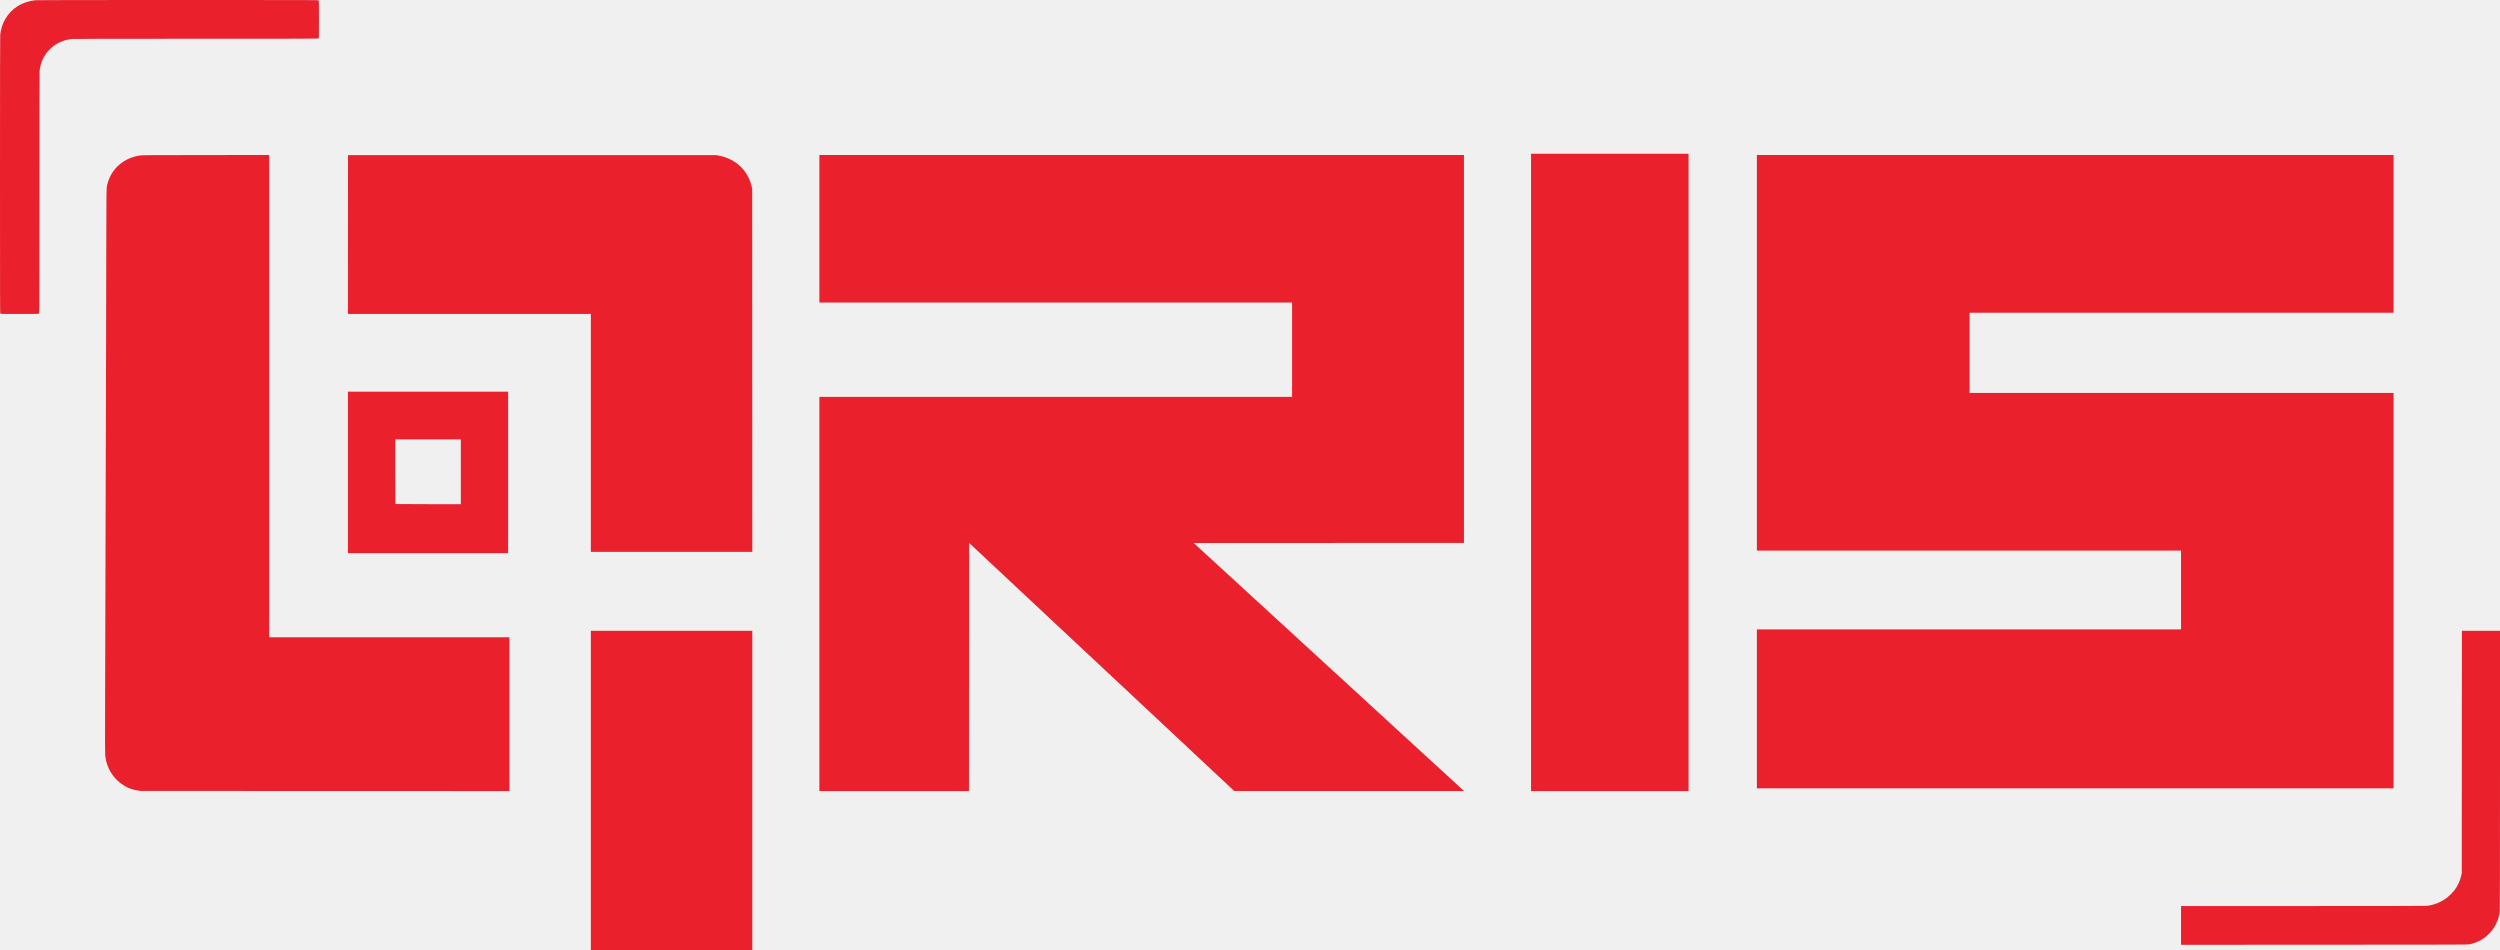
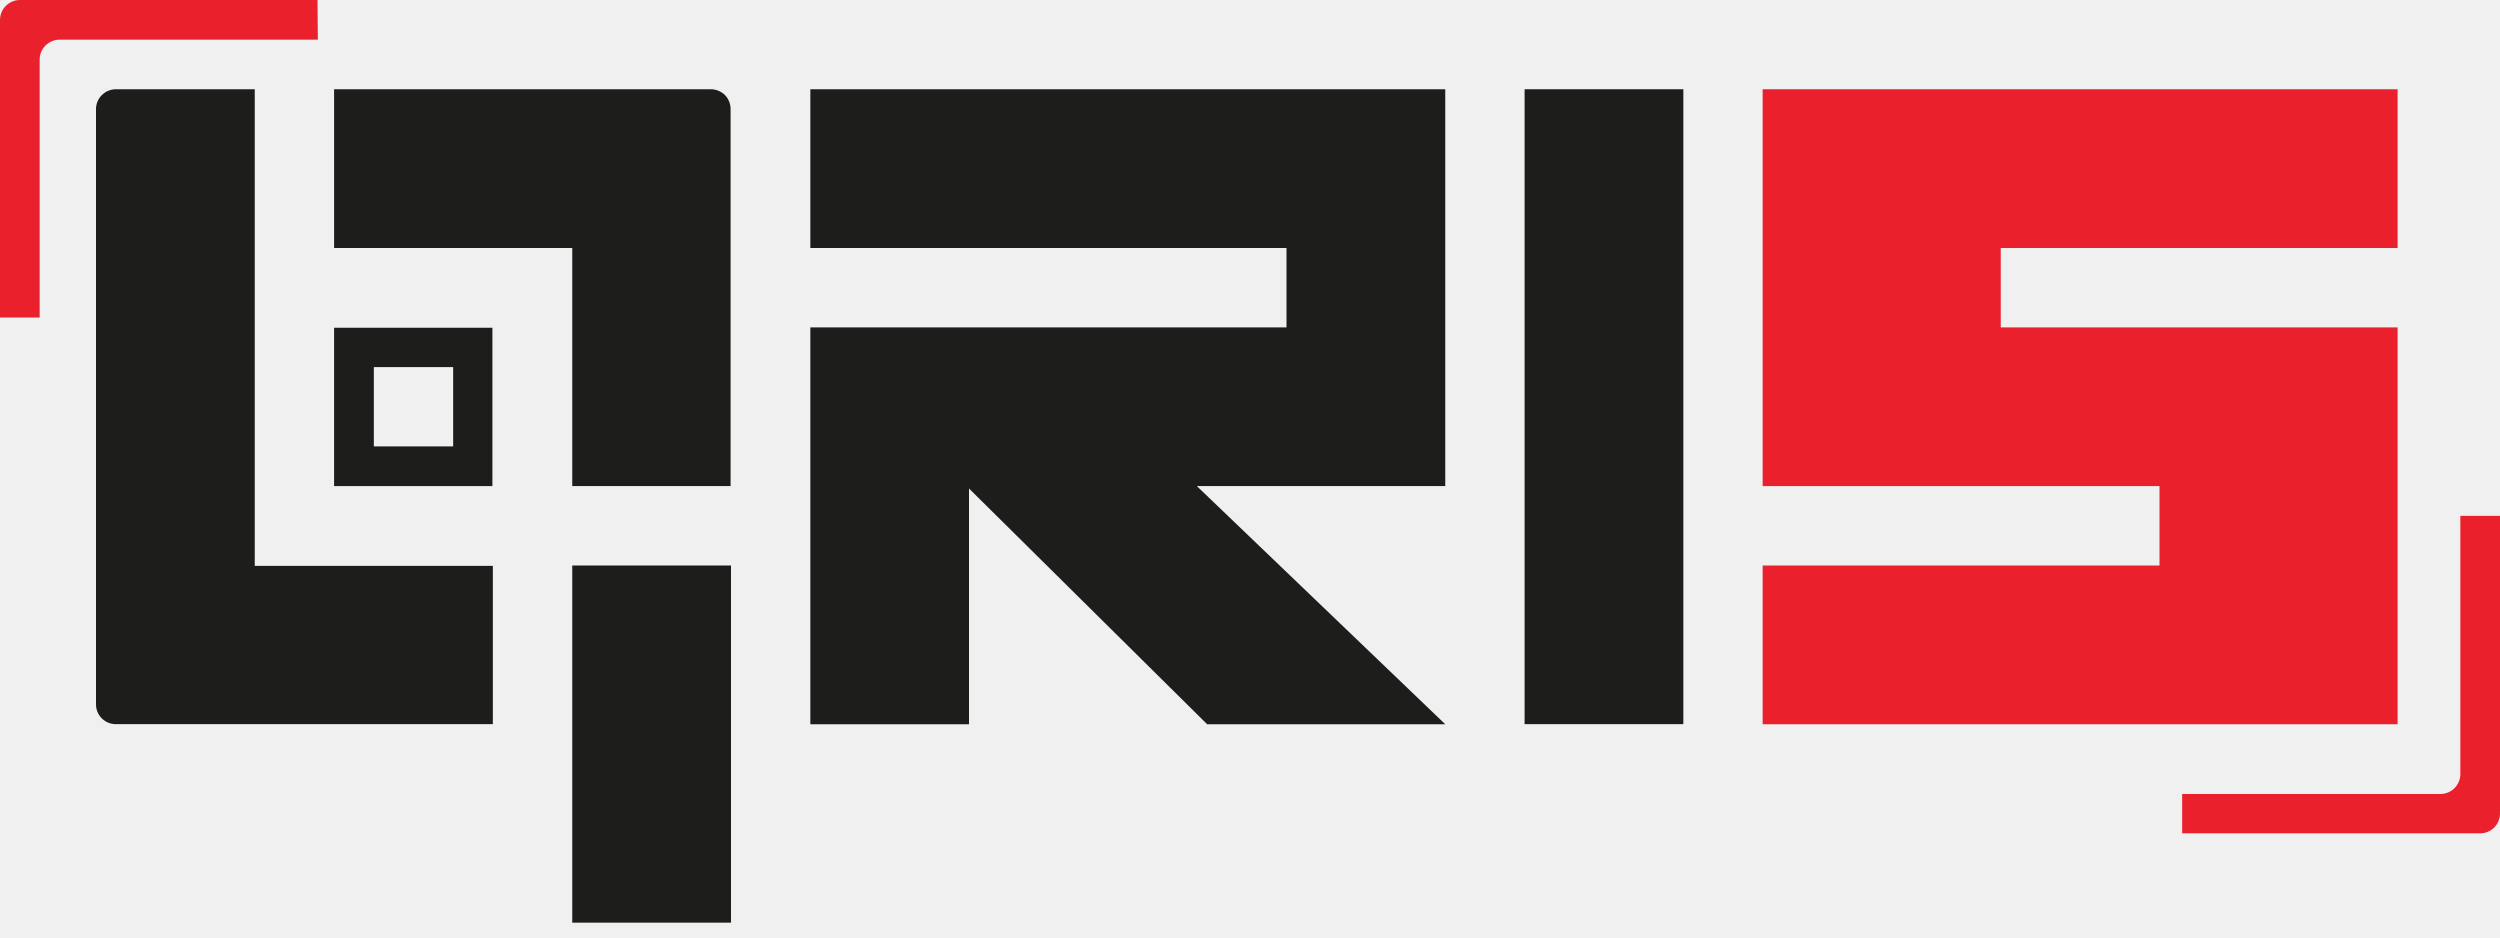
- <svg xmlns="http://www.w3.org/2000/svg" version="1.1" id="svg1" width="3000" height="1140" viewBox="0 0 3000 1140">
-   <defs id="defs1" />
-   <path style="fill:#EA212D" d="M 709,948.5 V 757 h 96.875 96.875 V 948.5 1140 H 805.875 709 Z m 1908.25,162.002 V 1087.25 h 146.312 c 98.506,0 147.048,-0.086 148.562,-0.259 9.013,-1.029 17.64,-4.557 24.75,-10.121 2.315,-1.812 6.753,-6.294 8.457,-8.539 3.93,-5.181 6.773,-11.386 8.225,-17.953 l 0.553,-2.5 0.072,-145.438 L 2954.253,757 H 2977.127 3000 v 166.849 c 0,115.397 -0.081,167.647 -0.264,169.437 -1.102,10.799 -6.151,20.927 -14.212,28.512 -6.15,5.786 -13.643,9.612 -22.274,11.374 -2.003,0.409 -12.009,0.438 -174.062,0.507 l -171.938,0.074 z M 168.625,949.09 c -7.739,-0.882 -12.965,-2.485 -18.617,-5.71 -13.481,-7.693 -22.257,-21.308 -23.769,-36.88 -0.202,-2.078 -0.236,-19.409 -0.125,-62.5 0.375,-145.036 0.909,-339.907 1.137,-414.5 0.136,-44.619 0.257,-104.3 0.27,-132.625 0.013,-28.325 0.114,-56.112 0.226,-61.75 0.18,-9.081 0.264,-10.535 0.743,-12.75 2.996,-13.874 12.019,-25.256 24.886,-31.396 4.547,-2.169 8.771,-3.462 14.375,-4.398 2.455,-0.41 7.573,-0.444 78.938,-0.517 L 323,185.985 V 475.368 764.75 H 467.125 611.25 V 857 949.25 L 390.312,949.212 C 268.797,949.192 169.037,949.137 168.625,949.09 Z M 983.25,712.75 V 476.25 H 1266.875 1550.5 V 419.625 363 H 1266.875 983.25 V 274.5 186 H 1370 1756.75 v 232.75 232.75 l -162.133,0.063 -162.133,0.063 161.157,147.875 c 88.636,81.331 161.624,148.292 162.195,148.802 l 1.039,0.927 -137.875,0.003 -137.875,0.003 L 1322,800.349 1162.875,651.464 1162.812,800.357 1162.749,949.25 H 1073 983.25 Z m 854,-145.875 V 184.5 h 94.5 94.5 V 566.875 949.25 h -94.5 -94.5 z m 271,283.75 V 755.25 h 254.5 254.5 V 708 660.75 h -254.5 -254.5 V 423.375 186 h 382 382 v 94.625 94.625 H 2617.875 2363.5 v 48.125 48.125 h 254.375 254.375 V 708.75 946 h -382 -382 z M 417.5,566.875 V 470 h 96.125 96.125 v 96.875 96.875 H 513.625 417.5 Z M 553,566.125 V 527.25 H 513.625 474.25 v 38.708 c 0,21.29 0.075,38.783 0.167,38.875 0.092,0.092 17.81,0.167 39.375,0.167 H 553 Z M 709,519.5 V 376.75 H 563.25 417.499 l 0.063,-95.312 0.063,-95.312 h 220.75 220.75 l 3.25,0.586 c 20.149,3.636 35.137,17.641 39.573,36.98 l 0.673,2.934 0.066,217.812 0.066,217.812 H 805.876 709 Z M 0.414,376.293 C 0.03,375.868 0,363.966 0,210.069 0,95.957 0.082,43.496 0.263,41.714 1.699,27.568 9.133,15.24 20.807,7.645 26.872,3.7 34.778,1.001 42.464,0.252 44.176,0.085 102.117,0 213.488,0 376.347,0 381.936,0.015 382.336,0.457 382.715,0.875 382.75,2.82 382.75,23.293 c 0,21.363 -0.021,22.398 -0.457,22.793 C 381.868,46.47 371.301,46.5 235.283,46.5 133.805,46.5 87.984,46.581 86.303,46.765 78.002,47.67 70.111,50.729 63.875,55.458 61.65,57.146 58.156,60.605 56.384,62.875 51.349,69.324 48.459,76.633 47.514,85.303 47.332,86.981 47.25,132.219 47.25,231.847 c 0,130.682 -0.037,144.154 -0.393,144.51 -0.351,0.351 -2.801,0.393 -23.211,0.393 -21.789,0 -22.837,-0.021 -23.232,-0.457 z" id="path1" />
+ <svg xmlns="http://www.w3.org/2000/svg" width="80" height="30" viewBox="0 0 80 30" fill="none">
+   <g clip-path="url(#clip0_qris)">
+     <path d="M76.723 10.477H64.024V7.936H76.723V2.856H56.405V15.555H69.104V18.096H56.405V23.176H76.723V10.477Z" fill="#EA212D" />
+     <path d="M53.867 2.856H48.787V23.173H53.867V2.856Z" fill="#1D1D1B" />
+     <path d="M25.931 2.856V7.936H41.168V10.477H25.931V23.176H31.008V15.632L38.629 23.176H46.248L38.299 15.555H46.248V2.856H25.931Z" fill="#1D1D1B" />
+     <path d="M10.691 15.555H15.757V10.488H10.691V15.555ZM11.963 11.747H14.501V14.285H11.963V11.747Z" fill="#1D1D1B" />
+     <path d="M8.152 2.856H3.707C3.539 2.857 3.378 2.924 3.259 3.043C3.199 3.102 3.152 3.172 3.12 3.249C3.088 3.327 3.072 3.41 3.072 3.493V22.539C3.072 22.622 3.088 22.705 3.12 22.783C3.152 22.86 3.199 22.93 3.259 22.989C3.378 23.107 3.539 23.173 3.707 23.173H15.771V18.107H8.152V2.856Z" fill="#1D1D1B" />
+     <path d="M22.755 2.856H10.691V7.936H18.312V15.555H23.379V3.493C23.38 3.326 23.316 3.164 23.2 3.043C23.081 2.926 22.922 2.859 22.755 2.856Z" fill="#1D1D1B" />
+     <path d="M23.392 18.096H18.312V29.525H23.392V18.096Z" fill="#1D1D1B" />
+     <path d="M10.16 0H0.635C0.467 0.001 0.306 0.068 0.187 0.187C0.068 0.306 0.001 0.467 0 0.635V10.16H1.269V1.893C1.273 1.727 1.341 1.569 1.46 1.452C1.578 1.336 1.738 1.27 1.904 1.269H10.171L10.16 0Z" fill="#EA212D" />
+     <path d="M78.731 16.507V24.773C78.73 24.941 78.663 25.102 78.544 25.221C78.425 25.34 78.264 25.407 78.096 25.408H69.829V26.667H79.355C79.439 26.668 79.522 26.652 79.6 26.621C79.678 26.589 79.75 26.543 79.81 26.484C79.87 26.425 79.917 26.355 79.95 26.277C79.983 26.199 80 26.116 80 26.032V16.507H78.731Z" fill="#EA212D" />
+   </g>
+   <defs>
+     <clipPath id="clip0_qris">
+       <rect width="80" height="30" fill="white" />
+     </clipPath>
+   </defs>
</svg>
